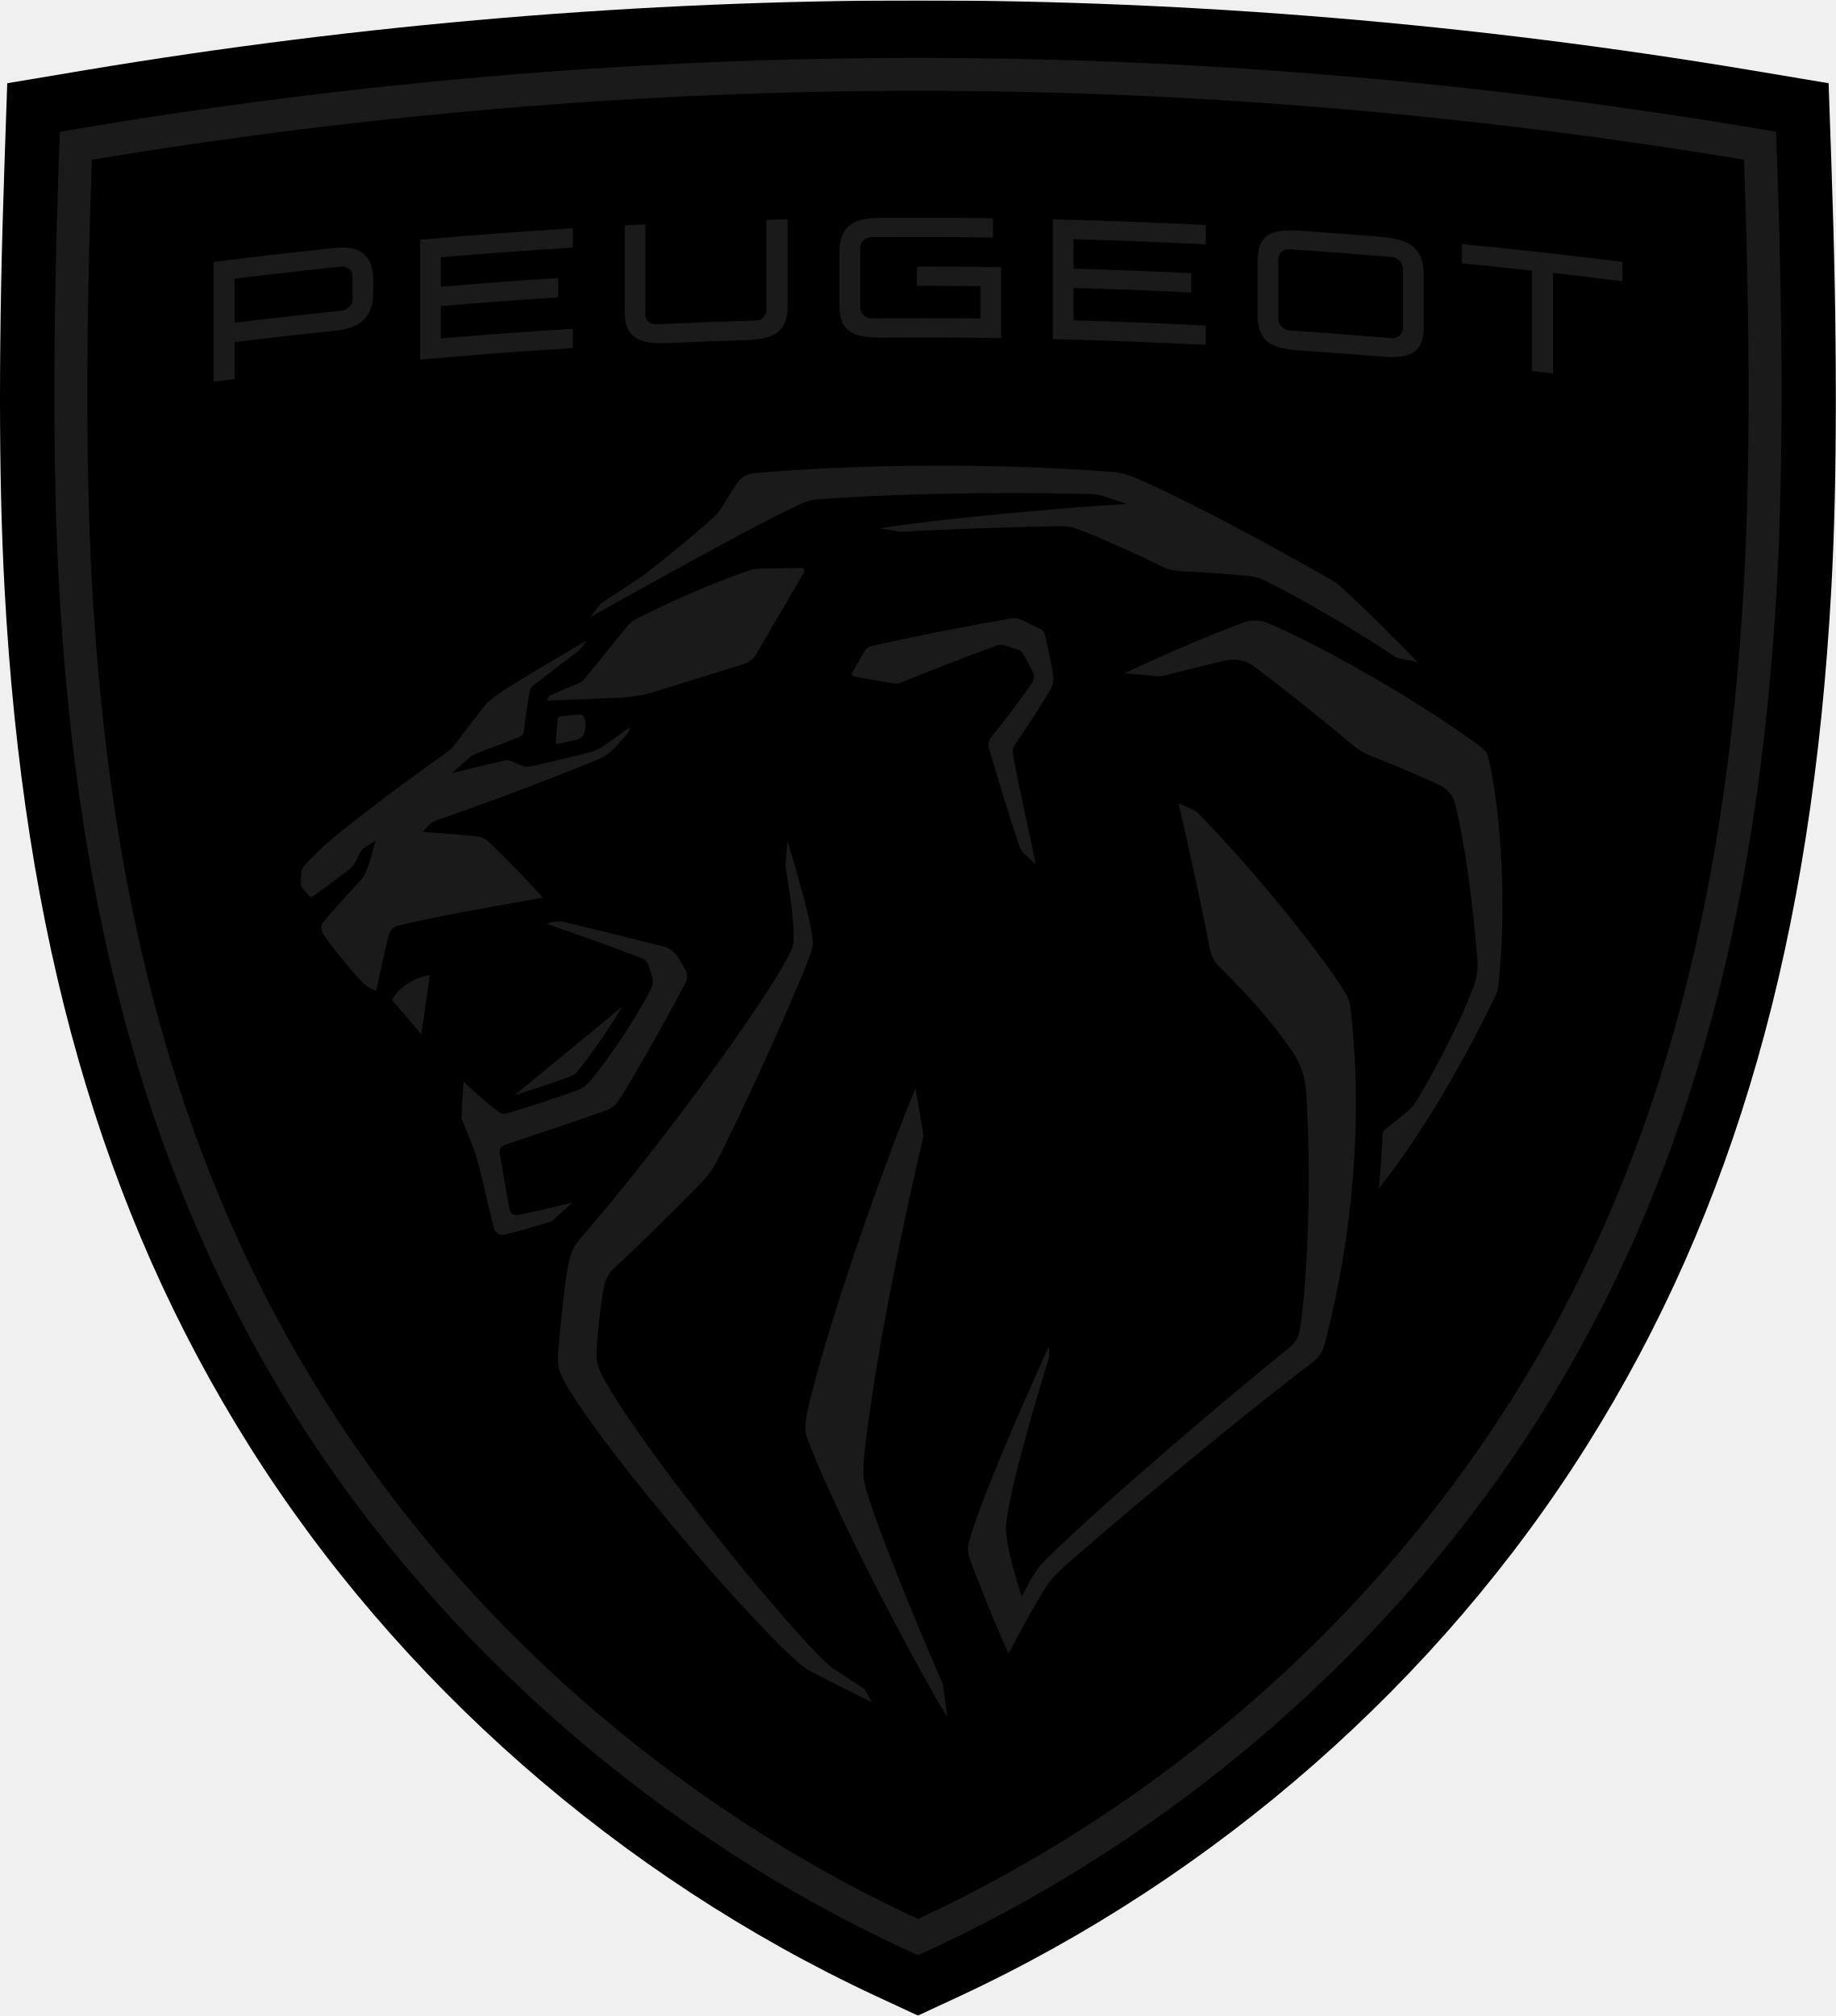
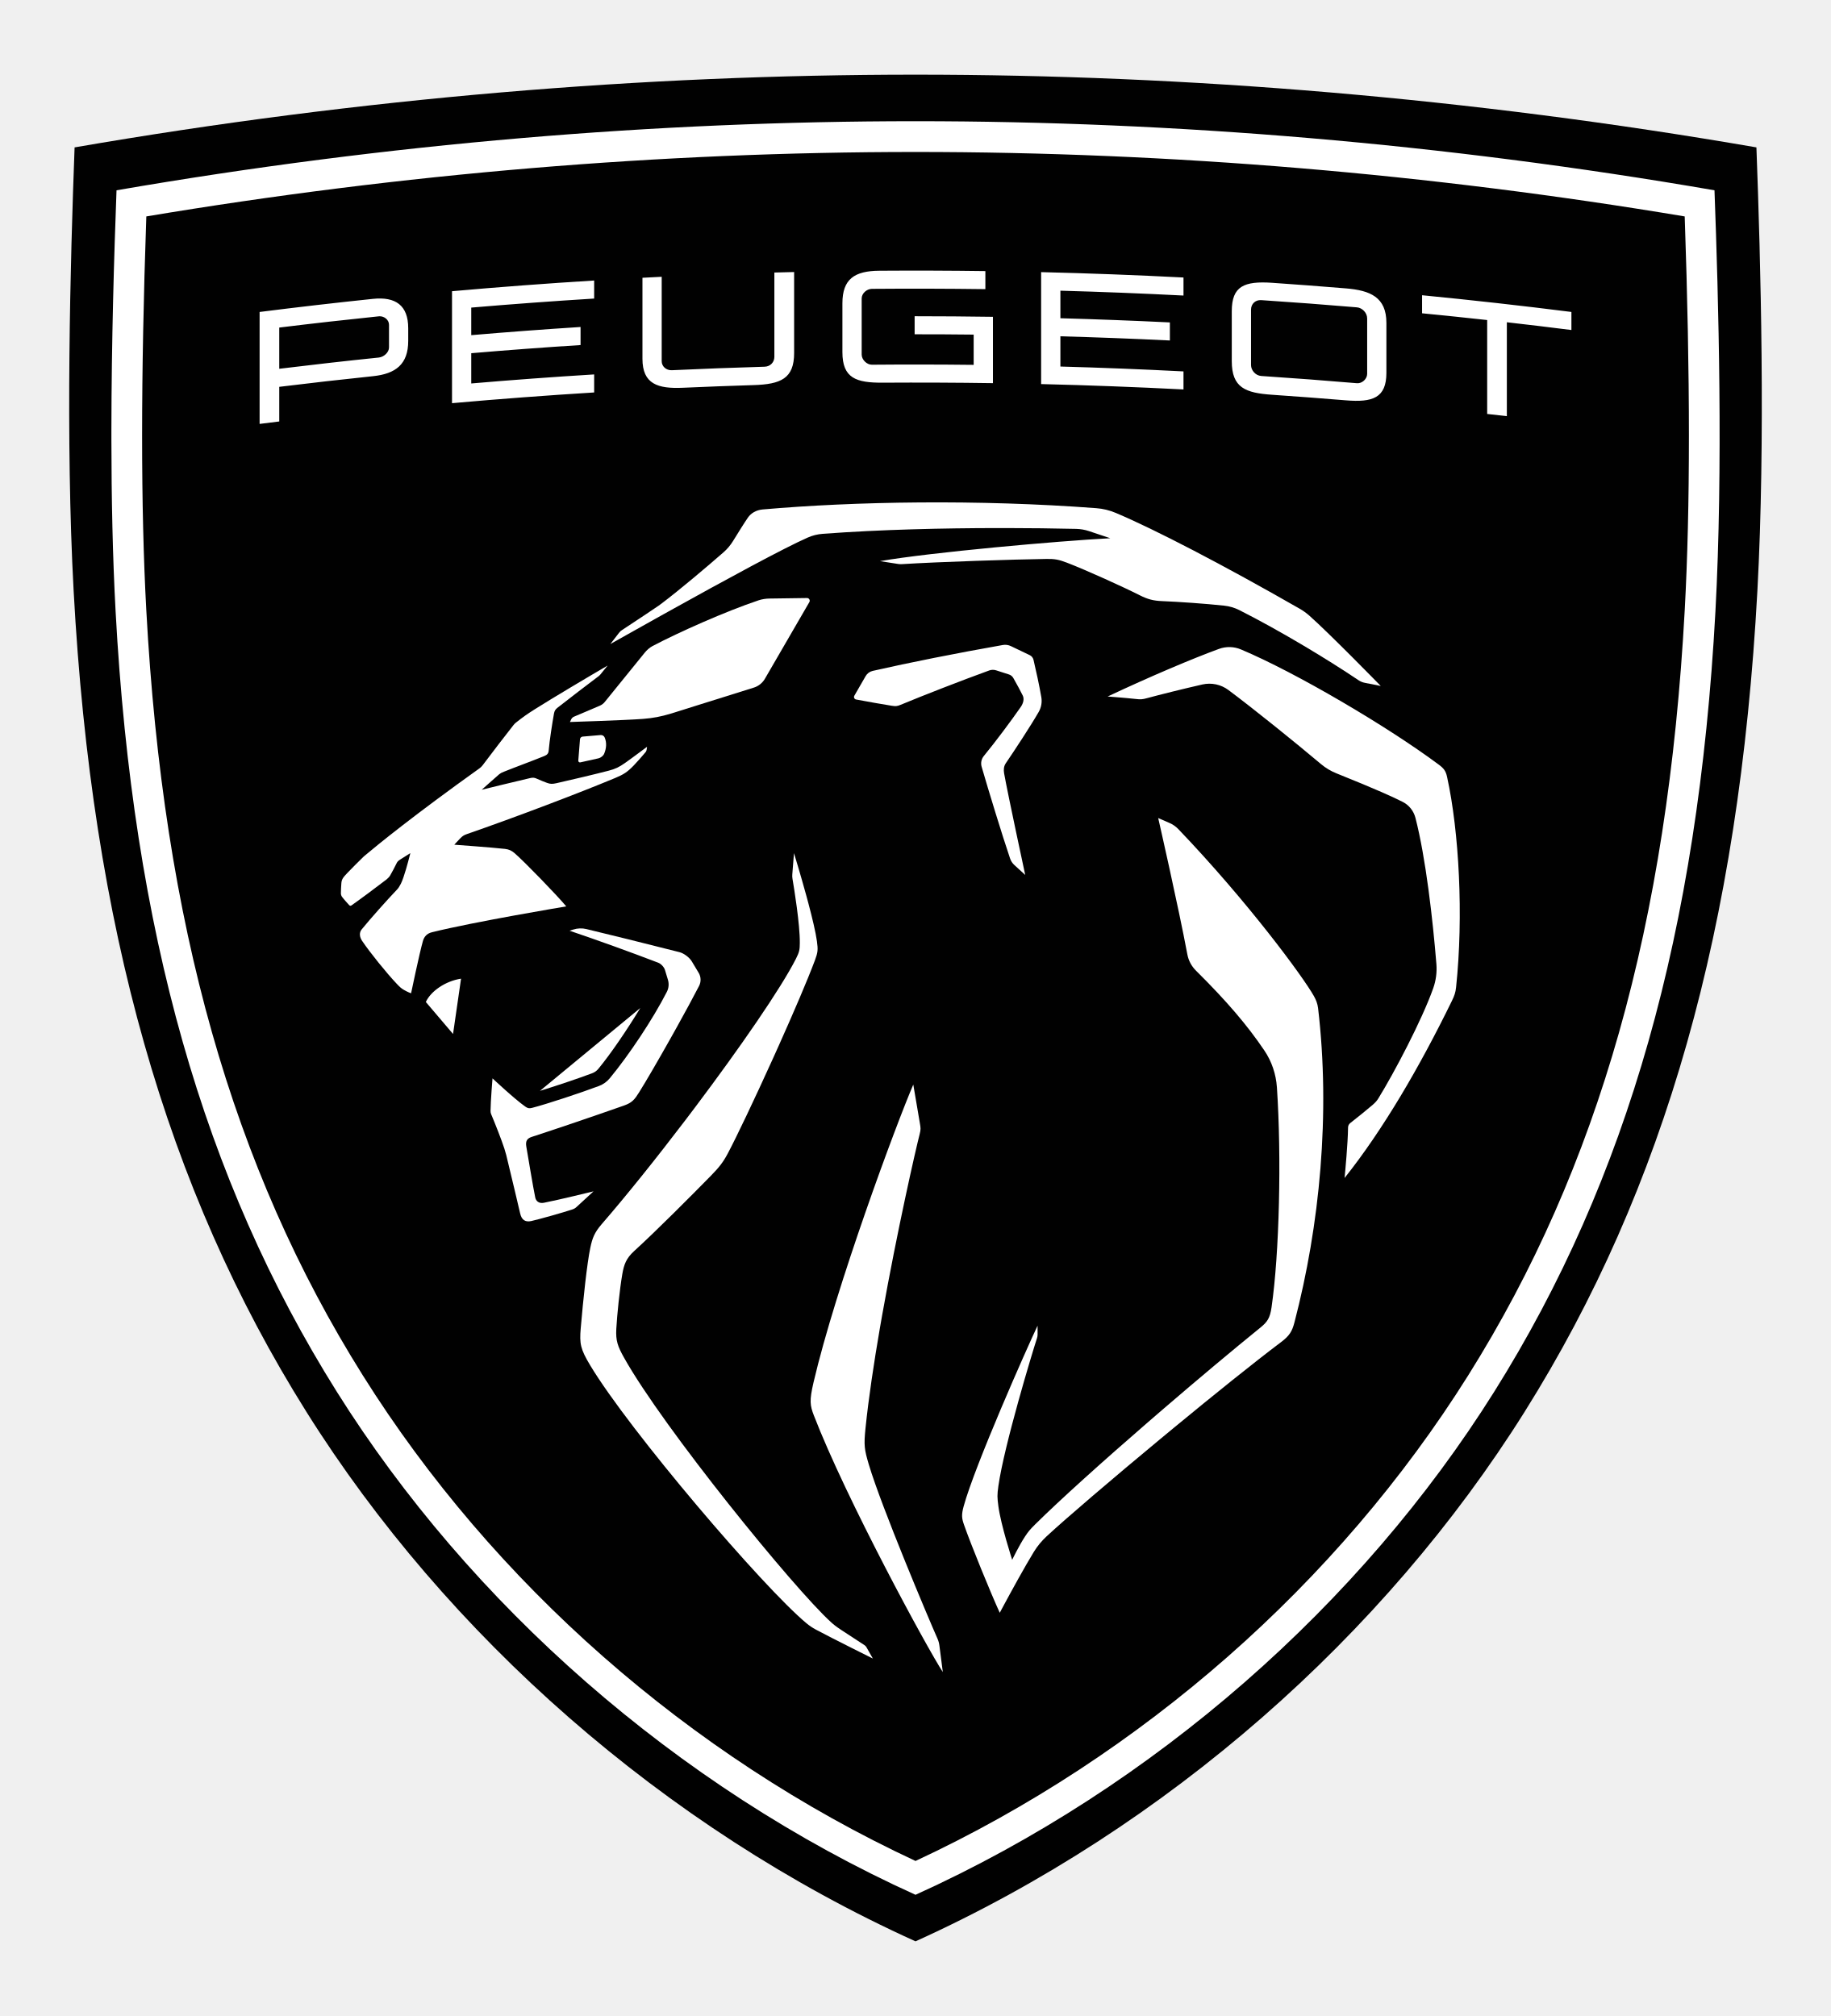
- <svg xmlns="http://www.w3.org/2000/svg" xmlns:xlink="http://www.w3.org/1999/xlink" id="svg1506" version="1.1" viewBox="0 0 500 548.765" height="331.361" width="301.786">
-   <defs id="defs1494">
-     <polygon points="56.417,62 0,62 0,0.081 56.417,0.081 " id="path-1" />
-     <mask id="mask-2" fill="#ffffff">
-       <use xlink:href="#path-1" id="use1496" x="0" y="0" width="100%" height="100%" />
-     </mask>
-   </defs>
-   <g transform="matrix(8.862636,0,0,8.862636,-0.00332125,-0.7178735)" id="Clip-2" style="fill:none;fill-rule:evenodd;stroke:none;stroke-width:1" />
-   <path transform="matrix(8.862636,0,0,8.862636,-0.00332125,-0.7178735)" d="M 26.945,61.413 C 19.057,57.744 12.206,51.731 7.653,44.484 3.111,37.258 0.724,28.889 0.14,18.144 -0.046,14.716 -0.046,10.44 0.139,5.074 L 0.223,2.625 2.64,2.22 c 8.505,-1.419 17.108,-2.139 25.569,-2.139 8.461,0 17.063,0.72 25.567,2.139 l 2.417,0.405 0.085,2.449 c 0.186,5.367 0.186,9.643 -10e-4,13.07 -0.585,10.745 -2.971,19.114 -7.513,26.34 -4.552,7.247 -11.405,13.26 -19.292,16.929 l -1.263,0.587 z" id="Fill-1" fill="#000000" mask="url(#mask-2)" style="fill-rule:evenodd;stroke:none;stroke-width:1;fill:#000000" />
-   <path d="M 250.002 15.646 C 174.407 15.646 95.939 22.079 16.297 35.775 C 15.108 67.589 13.753 116.764 16.029 158.492 C 21.1 251.529 41.654 323.742 80.715 385.752 C 119.659 447.582 179.968 500.746 250.002 532.32 C 320.036 500.746 380.339 447.582 419.283 385.752 C 458.35 323.742 478.897 251.529 483.973 158.492 C 486.239 116.764 484.89 67.589 483.701 35.775 C 404.059 22.079 325.597 15.646 250.002 15.646 z M 250.002 24.609 C 324.52 24.609 400.184 30.924 474.99 43.387 C 476.632 90.583 476.632 128.136 475 158.008 C 470.015 249.46 449.898 320.316 411.68 380.986 C 373.466 441.651 316.159 491.763 250.002 522.465 C 183.839 491.763 126.538 441.651 88.324 380.986 C 50.106 320.316 29.984 249.46 25.004 158.008 C 23.372 128.136 23.371 90.583 25.014 43.387 C 99.819 30.924 175.479 24.609 250.002 24.609 z " style="fill-rule:evenodd;stroke:none;stroke-width:5.336;fill:#1a1a1a" id="Combined-Shape" />
-   <path d="M 93.654 67.299 C 92.921 67.281 92.139 67.315 91.312 67.4 C 80.244 68.555 69.191 69.825 58.148 71.219 L 58.148 103.83 C 60.063 103.585 61.982 103.351 63.896 103.117 L 63.896 93.027 C 73.025 91.91 82.168 90.878 91.312 89.926 C 97.924 89.24 101.619 86.48 101.619 79.65 L 101.619 75.959 C 101.619 70.118 98.791 67.425 93.654 67.299 z M 93.02 72.484 C 94.507 72.33 96 73.458 96 74.953 L 96 81.559 C 96 82.979 94.507 84.337 93.02 84.496 C 83.305 85.491 73.595 86.587 63.896 87.768 L 63.896 75.762 C 73.595 74.576 83.305 73.484 93.02 72.484 z " style="fill-rule:evenodd;stroke:none;stroke-width:5.336;fill:#1a1a1a" id="path75" />
-   <path id="path89" d="m 239.395,59.211 c 10.349,-0.074 20.698,-0.037 31.042,0.101 v 0 5.255 c -11.058,-0.144 -22.122,-0.176 -33.185,-0.085 -1.498,0.016 -2.997,1.309 -2.997,2.803 v 0 16.34 c 0,1.495 1.498,2.973 2.997,2.957 9.923,-0.085 19.84,-0.069 29.762,0.043 v 0 -8.814 c -5.758,-0.064 -11.517,-0.096 -17.27,-0.09 v 0 -5.261 c 7.635,0 15.27,0.058 22.906,0.17 v 0 19.324 c -10.728,-0.16 -21.455,-0.202 -32.183,-0.138 -7.854,0.053 -11.847,-1.298 -11.847,-8.904 v 0 -14.213 c 0,-7.101 3.567,-9.436 10.776,-9.489 z" style="fill-rule:evenodd;stroke:none;stroke-width:5.336;fill:#1a1a1a" />
-   <path d="M 351.479 62.621 C 345.292 62.639 342.51 64.591 342.51 70.99 L 342.51 85.553 C 342.51 93.303 346.502 94.815 354.34 95.342 C 361.538 95.831 368.725 96.372 375.918 96.963 C 383.676 97.601 387.734 96.281 387.734 88.957 L 387.734 74.395 C 387.734 66.932 383.036 64.937 375.918 64.352 C 368.725 63.756 361.538 63.219 354.34 62.725 C 353.315 62.655 352.362 62.619 351.479 62.621 z M 351.137 67.771 C 360.473 68.383 369.798 69.086 379.123 69.873 C 380.616 70.001 382.109 71.409 382.109 73.111 L 382.109 89.246 C 382.109 90.735 380.616 92.102 379.123 91.975 C 369.798 91.187 360.473 90.484 351.137 89.867 C 349.425 89.75 348.139 88.182 348.139 86.688 L 348.139 70.559 C 348.139 68.851 349.425 67.654 351.137 67.771 z " style="fill-rule:evenodd;stroke:none;stroke-width:5.336;fill:#1a1a1a" id="path81" />
-   <path id="path85" d="m 214.497,59.586 v 23.59 c 0,7.463 -3.93,9.101 -11.847,9.346 -6.894,0.213 -13.788,0.468 -20.682,0.777 -7.347,0.33 -11.837,-1.064 -11.837,-8.452 v 0 -23.59 0 l 5.63,-0.287 v 24.585 c 0,1.495 1.285,2.713 2.991,2.633 9.037,-0.42 18.07,-0.761 27.107,-1.021 1.717,-0.048 2.858,-1.356 2.858,-2.851 v 0 -24.585 c 1.925,-0.053 3.85,-0.101 5.78,-0.144 z" style="fill-rule:evenodd;stroke:none;stroke-width:5.336;fill:#1a1a1a" />
-   <path id="path83" d="m 286.743,59.614 c 13.884,0.33 27.763,0.851 41.642,1.564 v 0 5.255 c -11.997,-0.612 -23.999,-1.085 -36.006,-1.415 v 0 8.027 c 10.68,0.298 21.354,0.702 32.023,1.218 v 0 5.261 C 313.733,79.008 303.058,78.598 292.379,78.306 v 0 8.808 c 12.007,0.33 24.009,0.803 36.006,1.42 v 0 5.255 C 314.506,93.082 300.627,92.561 286.743,92.226 v 0 z" style="fill-rule:evenodd;stroke:none;stroke-width:5.336;fill:#1a1a1a" />
-   <path id="path79" d="m 156.006,62.056 v 5.255 c -11.991,0.739 -23.977,1.617 -35.953,2.633 v 0 8.032 c 10.653,-0.91 21.311,-1.702 31.975,-2.383 v 0 5.261 c -10.664,0.681 -21.322,1.473 -31.975,2.378 v 0 8.814 c 11.975,-1.021 23.961,-1.899 35.953,-2.633 v 0 5.255 c -13.868,0.851 -27.726,1.894 -41.578,3.122 v 0 -32.617 c 13.852,-1.229 27.71,-2.266 41.578,-3.117 z" style="fill-rule:evenodd;stroke:none;stroke-width:5.336;fill:#1a1a1a" />
-   <path id="path77" d="m 398.168,66.343 c 14.577,1.415 29.144,3.043 43.684,4.872 v 0 5.261 c -6.286,-0.793 -12.583,-1.548 -18.885,-2.261 v 0 27.356 c -1.914,-0.218 -3.828,-0.431 -5.753,-0.644 v 0 -27.356 c -6.34,-0.697 -12.695,-1.351 -19.045,-1.968 v 0 z" style="fill-rule:evenodd;stroke:none;stroke-width:5.336;fill:#1a1a1a" />
-   <path id="path73" d="m 205.294,128.75 c 26.766,-2.346 62.985,-2.984 97.583,-0.372 1.967,0.149 3.882,0.612 5.7,1.378 11.336,4.755 31.447,15.16 53.809,27.92 0.986,0.564 1.914,1.223 2.767,1.973 5.924,5.207 20.933,20.527 20.933,20.527 v 0 l -4.681,-0.926 c -0.656,-0.128 -1.269,-0.383 -1.823,-0.755 -9.469,-6.346 -23.295,-14.606 -34.881,-20.431 -1.376,-0.686 -2.863,-1.128 -4.393,-1.287 -5.636,-0.601 -13.255,-1.128 -18.24,-1.33 -2.458,-0.101 -4.132,-0.511 -6.537,-1.729 -4.596,-2.324 -15.729,-7.362 -21.274,-9.473 -2.373,-0.904 -3.583,-1.117 -5.908,-1.08 -9.528,0.138 -31.234,0.83 -42.319,1.516 -0.384,0.021 -0.752,0.005 -1.125,-0.053 v 0 l -5.284,-0.824 c 14.982,-2.574 52.017,-5.867 67.347,-6.67 v 0 l -6.238,-2.08 c -1.205,-0.399 -2.458,-0.612 -3.732,-0.644 -3.328,-0.079 -10.728,-0.227 -20.334,-0.24 l -3.281,9.6e-4 c -14.55,0.028 -33.27,0.384 -50.535,1.68 -1.509,0.112 -2.981,0.473 -4.367,1.085 -6.974,3.056 -23.98,12.254 -41.036,21.703 l -3.787,2.101 c -4.41,2.451 -8.773,4.889 -12.916,7.212 0,0 2.127,-2.729 2.538,-3.261 0.363,-0.463 0.475,-0.548 0.965,-0.867 0.685,-0.448 3.025,-1.986 5.384,-3.546 l 1.747,-1.158 c 1.417,-0.941 2.681,-1.786 3.393,-2.275 0.352,-0.239 0.576,-0.41 1.018,-0.739 5.135,-3.862 13.239,-10.67 18.07,-14.888 1.093,-0.952 2.021,-2.058 2.783,-3.293 1.562,-2.521 3.268,-5.255 4.319,-6.771 0.896,-1.314 2.426,-2.234 4.335,-2.404 z" style="fill-rule:evenodd;stroke:none;stroke-width:5.336;fill:#1a1a1a" />
-   <path id="path71" d="m 218.261,154.551 c 0.613,-0.005 0.997,0.654 0.693,1.181 v 0 l -12.935,22.218 c -0.72,1.309 -1.925,2.282 -3.354,2.713 v 0 l -24.255,7.569 c -2.815,0.851 -5.193,1.308 -8.126,1.532 -5.38,0.404 -21.359,0.904 -21.359,0.904 v 0 l 0.352,-0.755 c 0.165,-0.356 0.459,-0.638 0.821,-0.793 v 0 l 7.561,-3.202 c 0.565,-0.239 1.061,-0.606 1.44,-1.08 v 0 l 11.677,-14.34 c 0.624,-0.766 1.44,-1.5 2.309,-1.957 7.715,-4.048 21.434,-10.128 31.042,-13.33 0.906,-0.303 2.127,-0.495 3.082,-0.505 v 0 z" style="fill-rule:evenodd;stroke:none;stroke-width:5.336;fill:#1a1a1a" />
-   <path id="path69" d="m 157.896,194.471 c 0.507,-0.043 0.986,0.239 1.184,0.702 0.666,1.548 0.485,3.277 -0.16,4.755 -0.251,0.601 -1.024,1.186 -1.658,1.324 v 0 l -5.305,1.176 c -0.32,0.069 -0.613,-0.186 -0.592,-0.511 v 0 l 0.496,-6.213 c 0.037,-0.42 0.368,-0.755 0.789,-0.787 v 0 z" style="fill-rule:evenodd;stroke:none;stroke-width:5.336;fill:#1a1a1a" />
-   <path id="path67" d="m 275.544,168.236 c 0.794,-0.138 1.61,-0.027 2.341,0.319 v 0 l 5.54,2.644 c 0.544,0.261 0.944,0.755 1.088,1.351 0.752,3.16 1.674,7.346 2.293,10.904 0.251,1.479 -0.027,2.989 -0.778,4.293 -2.293,3.973 -7.001,11.122 -9.635,14.963 -0.587,0.862 -0.656,1.904 -0.475,2.931 1.194,6.585 6.174,29.58 6.174,29.58 v 0 l -3.135,-2.846 c -0.624,-0.574 -1.034,-1.181 -1.301,-1.973 -2.229,-6.505 -6.398,-20.096 -8.318,-26.707 -0.309,-1.09 -0.075,-2.255 0.645,-3.122 3.268,-3.957 8.03,-10.287 10.813,-14.298 0.778,-1.128 1.034,-2.372 0.576,-3.303 -0.64,-1.309 -1.717,-3.298 -2.751,-5.101 -0.277,-0.5 -0.741,-0.872 -1.29,-1.053 v 0 l -3.759,-1.202 c -0.656,-0.207 -1.36,-0.197 -2.01,0.037 -8.19,2.963 -19.205,7.234 -25.945,10.021 -0.986,0.41 -1.392,0.441 -2.586,0.261 -1.951,-0.287 -7.635,-1.303 -10.424,-1.824 -0.501,-0.096 -0.752,-0.66 -0.496,-1.101 v 0 l 3.306,-5.713 c 0.448,-0.771 1.189,-1.319 2.063,-1.516 10.632,-2.415 24.692,-5.191 38.064,-7.543 z" style="fill-rule:evenodd;stroke:none;stroke-width:5.336;fill:#1a1a1a" />
-   <path id="path65" d="m 159.949,174.223 -2.175,2.67 c -0.123,0.117 -0.24,0.229 -0.363,0.351 -1.914,1.41 -9.971,7.564 -12.151,9.287 -0.618,0.489 -0.864,0.915 -1.008,1.686 -0.491,2.723 -1.306,7.899 -1.546,10.766 -0.069,0.84 -0.432,1.255 -1.29,1.601 -3.738,1.516 -8.168,3.112 -11.751,4.543 -0.768,0.303 -0.981,0.42 -1.434,0.766 -0.357,0.277 -5.119,4.516 -5.119,4.516 0,0 10.349,-2.543 14.145,-3.399 0.906,-0.202 1.296,-0.149 2.133,0.245 0.784,0.362 2.09,0.878 2.778,1.128 1.056,0.388 1.616,0.372 2.783,0.117 4.276,-0.952 11.469,-2.654 15.297,-3.649 1.989,-0.516 3.076,-1.053 4.761,-2.229 1.834,-1.271 6.478,-4.745 6.478,-4.745 0,0 -0.085,0.612 -0.149,0.952 -0.048,0.293 -0.155,0.457 -0.347,0.686 -0.944,1.133 -2.597,2.979 -3.418,3.824 -1.882,1.941 -3.007,2.633 -5.369,3.617 -10.877,4.521 -29.464,11.543 -43.407,16.356 -0.912,0.319 -1.306,0.58 -1.983,1.271 -0.736,0.745 -1.717,1.83 -1.717,1.83 0,0 11.367,0.824 14.839,1.223 1.125,0.128 1.93,0.495 2.789,1.234 2.853,2.447 12.295,12.144 15.121,15.511 0,0 -26.846,4.452 -39.285,7.532 -1.536,0.378 -2.303,1.351 -2.65,2.58 -1.029,3.606 -3.455,15.202 -3.455,15.202 0,0 -0.864,-0.277 -2.069,-0.968 -0.826,-0.473 -1.248,-0.867 -2.154,-1.824 -2.943,-3.101 -7.779,-9.037 -10.104,-12.479 -0.682,-1.016 -0.97,-2.309 -0.117,-3.346 2.522,-3.096 7.587,-8.745 10.381,-11.649 0.299,-0.314 0.677,-0.862 1.077,-1.649 0.94,-1.863 2.179,-6.58 2.611,-8.284 l 0.138,-0.551 v 0 l 0.018,-0.075 c 0,0 -0.027,0.017 -0.075,0.047 l -0.51,0.32 c -0.692,0.434 -1.809,1.135 -2.289,1.436 -0.72,0.457 -0.917,0.654 -1.216,1.282 -0.453,0.947 -1.248,2.441 -1.85,3.479 -0.197,0.34 -0.725,0.867 -1.008,1.085 -3.567,2.718 -7.507,5.638 -10.312,7.606 -0.192,0.133 -0.437,0.074 -0.603,-0.085 -0.357,-0.356 -1.855,-2.053 -2.122,-2.452 -0.224,-0.335 -0.326,-0.649 -0.326,-1.053 -0.005,-0.707 0.064,-1.952 0.134,-2.878 0.085,-1.096 0.4,-1.617 1.738,-3 1.498,-1.548 3.13,-3.176 4.847,-4.846 4.207,-3.532 14.828,-12.128 33.793,-25.628 0.357,-0.255 0.682,-0.553 0.944,-0.91 1.994,-2.681 7.651,-10 9.048,-11.739 0.197,-0.245 0.416,-0.473 0.666,-0.67 2.234,-1.761 3.338,-2.521 5.604,-3.947 5.284,-3.319 15.516,-9.372 21.247,-12.697 z" style="fill-rule:evenodd;stroke:none;stroke-width:5.336;fill:#1a1a1a" />
-   <path id="path63" d="m 117.071,265.439 -2.341,16.112 -7.96,-9.319 c 1.45,-3.133 5.689,-6.09 10.301,-6.793 z" style="fill-rule:evenodd;stroke:none;stroke-width:5.336;fill:#1a1a1a" />
-   <path id="path61" d="m 169.499,273.987 c -3.967,6.511 -8.707,13.425 -12.29,17.745 -0.469,0.564 -1.093,1 -1.802,1.266 -3.919,1.463 -10.45,3.665 -15.26,5.128 v 0 z" style="fill-rule:evenodd;stroke:none;stroke-width:5.336;fill:#1a1a1a" />
-   <path id="path59" d="m 338.733,169.383 c 2.101,-0.771 4.404,-0.718 6.468,0.149 16.006,6.702 42.921,22.468 57.883,33.574 1.445,1.074 2.021,1.814 2.399,3.548 3.514,15.936 4.847,40.569 2.634,61.308 -0.16,1.489 -0.459,2.383 -1.237,3.973 -9.48,19.335 -20.149,37.532 -31.378,51.569 v 0 l 0.022,-0.23 c 0.146,-1.495 0.952,-9.923 0.996,-14.483 0.005,-0.516 0.245,-0.989 0.656,-1.303 2.085,-1.617 4.948,-3.915 6.569,-5.314 0.789,-0.681 1.226,-1.191 1.637,-1.851 4.575,-7.372 12.754,-22.808 16.049,-32.096 0.805,-2.266 1.125,-4.665 0.928,-7.064 -1.056,-12.941 -3.092,-30.872 -6.126,-42.574 -0.517,-1.995 -1.839,-3.681 -3.679,-4.622 -2.618,-1.34 -7.753,-3.676 -19.445,-8.351 -1.621,-0.649 -3.135,-1.548 -4.468,-2.665 -7.667,-6.426 -19.653,-16.058 -27.112,-21.601 -2.181,-1.622 -4.964,-2.213 -7.619,-1.612 -5.433,1.229 -12.349,2.941 -16.241,3.995 -1.322,0.356 -1.845,0.388 -3.21,0.229 -0.711,-0.082 -1.63,-0.172 -2.595,-0.26 l -1.462,-0.128 c -1.7,-0.145 -3.294,-0.267 -3.919,-0.315 l -0.278,-0.021 c 12.684,-5.941 24.889,-11.069 32.53,-13.856 z" style="fill-rule:evenodd;stroke:none;stroke-width:5.336;fill:#1a1a1a" />
-   <path id="path57" d="m 149.875,251.137 c 1.258,-0.404 2.597,-0.452 3.876,-0.144 5.769,1.383 17.979,4.367 27.208,6.723 1.296,0.33 2.911,1.537 3.599,2.681 v 0 l 2.01,3.335 c 0.704,1.17 0.752,2.606 0.128,3.819 -1.678,3.244 -4.07,7.637 -6.6,12.167 l -1.914,3.407 c -3.523,6.235 -7.031,12.251 -9.022,15.416 -1.312,2.09 -2.042,3.016 -4.377,3.84 -9.08,3.186 -20.357,6.995 -27.059,9.16 -1.37,0.441 -1.834,1.271 -1.568,2.787 0.48,2.761 2.026,12.133 2.618,14.867 0.219,1.011 1.029,1.814 2.533,1.527 3.962,-0.75 14.508,-3.324 14.508,-3.324 0,0 -3.108,2.867 -4.969,4.559 -0.341,0.319 -0.736,0.553 -1.178,0.697 -2.874,0.957 -9.891,2.92 -12.077,3.399 -1.706,0.367 -2.794,-0.303 -3.231,-2.229 0,0 -2.991,-12.702 -4.074,-17.021 -0.171,-0.66 -0.341,-1.229 -0.549,-1.878 -0.81,-2.5 -2.757,-7.415 -3.855,-9.989 -0.128,-0.298 -0.192,-0.617 -0.187,-0.947 0.032,-2.941 0.576,-9.505 0.576,-9.505 0,0 6.457,6.037 9.581,8.218 0.704,0.495 1.125,0.596 1.989,0.378 4.292,-1.101 14.161,-4.356 19.579,-6.378 1.237,-0.463 2.319,-1.239 3.162,-2.255 5.604,-6.75 12.631,-17.25 16.689,-25.17 0.56,-1.09 0.666,-2.34 0.315,-3.511 v 0 l -0.874,-2.872 c -0.256,-0.84 -1.146,-1.787 -1.967,-2.101 -9.549,-3.622 -17.078,-6.314 -25.923,-9.319 v 0 z" style="fill-rule:evenodd;stroke:none;stroke-width:5.336;fill:#1a1a1a" />
-   <path id="path55" d="m 320.985,218.647 3.3,1.431 c 0.976,0.42 1.866,1.037 2.602,1.803 20.234,21.064 36.416,42.904 39.658,48.659 0.624,1.106 1.05,2.213 1.205,3.479 3.636,30.718 0.512,63.26 -6.915,91.569 -0.672,2.553 -1.424,3.862 -3.887,5.707 -7.929,5.949 -19.766,15.435 -31.538,25.106 l -3.71,3.056 c -14.18,11.71 -27.651,23.174 -33.367,28.449 -1.434,1.33 -2.687,2.83 -3.711,4.495 -2.681,4.346 -6.774,11.825 -8.783,15.537 l -0.561,1.039 c -0.403,0.748 -0.637,1.185 -0.637,1.185 -2.666,-5.803 -8.478,-19.963 -10.472,-25.686 -0.65,-1.867 -0.768,-2.846 -0.08,-5.346 3.252,-11.867 18.624,-46.367 21.615,-52.606 v 0 l 0.005,2.553 c 0,0.372 -0.059,0.739 -0.176,1.09 -1.349,4.08 -9.613,31.271 -11.293,43.064 -0.373,2.622 -0.341,3.33 0,5.904 0.736,5.505 4.036,15.601 4.036,15.601 0,0 1.957,-4.074 3.78,-6.83 0.896,-1.351 1.434,-2 2.895,-3.447 7.39,-7.291 19.997,-18.559 33.129,-29.891 l 4.649,-3.996 c 10.087,-8.636 20.157,-17.039 28.113,-23.459 2.069,-1.67 2.842,-2.787 3.3,-5.957 2.282,-15.617 2.943,-43.649 1.568,-64.048 -0.261,-3.851 -1.514,-7.574 -3.69,-10.771 -4.991,-7.356 -10.957,-14.319 -20.005,-23.261 -1.29,-1.282 -2.17,-2.92 -2.501,-4.707 -2.639,-14.043 -8.531,-39.723 -8.531,-39.723 z" style="fill-rule:evenodd;stroke:none;stroke-width:5.336;fill:#1a1a1a" />
-   <path id="path53" d="m 214.453,228.87 c 0,0 1.839,5.941 3.612,12.392 l 0.62,2.289 c 1.12,4.203 2.119,8.353 2.481,10.978 0.347,2.527 0.288,3.207 -0.613,5.628 -2.185,5.797 -6.206,15.122 -10.495,24.655 l -1.85,4.089 c -5.263,11.566 -10.591,22.739 -13.178,27.575 -1.274,2.383 -2.474,3.936 -4.873,6.367 -5.476,5.558 -15.958,16.064 -22.447,21.941 -2.357,2.138 -2.991,3.963 -3.471,6.729 -0.773,4.441 -1.541,12.021 -1.754,15.936 -0.187,3.441 0.373,5.053 2.298,8.463 11.437,20.346 49.618,67.154 60.495,76.984 0.789,0.713 1.365,1.191 3.028,2.293 1.6,1.064 6.814,4.436 6.814,4.436 0.208,0.144 0.384,0.335 0.517,0.553 v 0 l 1.887,3.314 c 0,0 -0.176,-0.087 -0.495,-0.245 l -0.815,-0.404 c -0.656,-0.325 -1.522,-0.756 -2.518,-1.252 l -2.424,-1.21 c -3.716,-1.859 -8.145,-4.096 -10.474,-5.346 -0.96,-0.516 -1.861,-1.122 -2.698,-1.819 -12.738,-10.553 -51.772,-56.112 -63.252,-75.133 -2.863,-4.75 -3.156,-6.287 -2.773,-10.782 0.72,-8.367 1.834,-18.888 2.81,-23.5 0.592,-2.782 1.205,-4.415 3.343,-6.872 7.185,-8.249 15.949,-19.139 24.488,-30.312 l 3.002,-3.952 c 12.942,-17.142 24.864,-34.299 29.315,-43.039 1.018,-1.989 1.104,-2.681 1.125,-4.559 0.059,-5.447 -1.685,-16.053 -2.143,-18.734 -0.069,-0.42 -0.091,-0.846 -0.053,-1.271 v 0 z" style="fill-rule:evenodd;stroke:none;stroke-width:5.336;fill:#1a1a1a" />
-   <path id="path51" d="m 249.35,296.29 c 0,0 1.472,8.707 1.919,11.234 0.251,1.431 0.304,1.814 -0.059,3.218 -1.176,4.515 -6.609,28.316 -10.958,52.68 l -0.677,3.849 c -1.777,10.262 -3.312,20.448 -4.206,29.162 -0.507,4.952 -0.341,6.138 0.97,10.532 3.716,12.415 17.462,44.851 20.101,50.766 0.293,0.654 0.469,1.34 0.555,2.048 v 0 l 0.992,7.649 c -4.404,-6.633 -28.333,-50.5 -37.733,-74.792 -1.109,-2.862 -1.322,-4.271 -0.096,-9.532 6.537,-27.909 24.223,-75.335 29.192,-86.814 z" style="fill-rule:evenodd;stroke:none;stroke-width:5.336;fill:#1a1a1a" />
+ <svg xmlns="http://www.w3.org/2000/svg" height="2500" width="2270" viewBox="-17.456 -19.564 488.73 539.127">
+   <g fill="none" fill-rule="evenodd">
+     <path d="M226.913.404c72.722 0 148.204 6.213 224.82 19.447 1.143 30.737 2.441 78.248.261 118.565-4.883 89.889-24.65 159.658-62.233 219.57-37.464 59.738-95.476 111.104-162.848 141.61-67.373-30.506-125.39-81.872-162.854-141.61-37.577-59.912-57.35-129.681-62.228-219.57-2.19-40.317-.888-87.828.257-118.565C78.703 6.617 154.19.404 226.913.404" fill="#010101" />
+     <g fill="#fff">
+       <path d="M226.913 12.85c69.096 0 140.814 5.903 213.61 18.476 1.087 29.205 2.32 74.348.249 112.654-4.64 85.407-23.423 151.697-59.13 208.622-35.597 56.759-90.716 105.564-154.73 134.549C162.9 458.166 107.776 409.36 72.18 352.602c-35.703-56.925-54.49-123.215-59.126-208.622-.8-14.733-1.11-30.478-1.125-45.938v-2.647c.026-23.796.724-46.738 1.369-64.069C86.093 18.753 157.817 12.85 226.913 12.85zm0 8.227c-68.118 0-137.272 5.796-205.648 17.237-1.5 43.326-1.5 77.8-.01 105.221 4.553 83.953 22.945 148.998 57.878 204.692 34.929 55.69 87.304 101.692 147.78 129.876 60.47-28.184 112.85-74.186 147.778-129.876 34.934-55.694 53.322-120.74 57.879-204.692 1.49-27.422 1.49-61.895-.01-105.221-68.375-11.441-137.535-17.237-205.647-17.237z" />
+       <path d="M226.317 270.477s1.345 7.993 1.755 10.313c.229 1.313.277 1.664-.054 2.954-1.075 4.144-6.04 25.994-10.016 48.359l-.62 3.533c-1.623 9.421-3.026 18.772-3.843 26.772-.463 4.546-.312 5.634.886 9.668 3.398 11.396 15.962 41.172 18.374 46.602.268.6.428 1.23.507 1.88l.906 7.022c-4.025-6.09-25.898-46.358-34.49-68.659-1.014-2.627-1.208-3.92-.087-8.75 5.974-25.62 22.14-69.157 26.682-79.694" />
+       <path d="M194.42 208.586s1.68 5.453 3.302 11.376l.566 2.101c1.024 3.86 1.937 7.668 2.268 10.078.317 2.32.263 2.945-.56 5.167-1.998 5.321-5.673 13.881-9.594 22.633l-1.69 3.753c-4.811 10.617-9.682 20.874-12.046 25.313-1.165 2.189-2.261 3.614-4.455 5.846-5.005 5.102-14.586 14.745-20.517 20.141-2.154 1.963-2.734 3.638-3.173 6.177-.706 4.077-1.408 11.036-1.604 14.63-.17 3.159.342 4.638 2.102 7.768 10.453 18.677 45.352 61.647 55.294 70.67.721.655 1.248 1.094 2.768 2.105 1.462.977 6.229 4.073 6.229 4.073.19.131.35.307.472.507l1.725 3.043-.451-.225-.745-.37-2.302-1.15-2.216-1.111c-3.396-1.707-7.445-3.76-9.574-4.91-.877-.472-1.7-1.029-2.465-1.668-11.644-9.688-47.323-51.51-57.815-68.971-2.617-4.361-2.885-5.772-2.534-9.898.657-7.68 1.676-17.34 2.569-21.573.54-2.554 1.1-4.053 3.055-6.308 6.567-7.573 14.578-17.57 22.383-27.827l2.744-3.628c11.83-15.735 22.726-31.486 26.796-39.509.93-1.826 1.008-2.46 1.028-4.184.053-5-1.54-14.737-1.96-17.198a4.69 4.69 0 0 1-.048-1.167zM291.795 199.202l3.017 1.313a7.317 7.317 0 0 1 2.377 1.656c18.496 19.336 33.286 39.385 36.25 44.668.57 1.016.959 2.032 1.101 3.193 3.324 28.2.467 58.073-6.321 84.06-.614 2.344-1.301 3.545-3.553 5.239-7.247 5.461-18.067 14.169-28.827 23.048l-3.39 2.805c-12.962 10.75-25.275 21.274-30.5 26.116a19.7 19.7 0 0 0-3.392 4.126c-2.45 3.99-6.191 10.855-8.028 14.263l-.513.954-.582 1.087c-2.437-5.327-7.749-18.325-9.572-23.58-.594-1.713-.701-2.612-.073-4.907 2.973-10.893 17.023-42.563 19.757-48.292l.005 2.344c0 .342-.053.679-.16 1.001-1.234 3.745-8.787 28.707-10.322 39.532-.341 2.407-.312 3.057 0 5.42.672 5.055 3.689 14.321 3.689 14.321s1.788-3.74 3.455-6.269c.819-1.24 1.31-1.836 2.646-3.164 6.755-6.693 18.279-17.038 30.281-27.44l4.25-3.668c9.22-7.928 18.425-15.641 25.696-21.535 1.891-1.533 2.597-2.559 3.017-5.468 2.086-14.337 2.69-40.069 1.432-58.795-.239-3.536-1.384-6.954-3.372-9.889-4.561-6.752-10.015-13.144-18.285-21.352a8.213 8.213 0 0 1-2.286-4.322c-2.412-12.89-7.797-36.465-7.797-36.465M135.393 229.026a6.519 6.519 0 0 1 3.543-.13c5.273 1.269 16.433 4.007 24.87 6.17 1.184.303 2.66 1.412 3.29 2.462l1.837 3.06a3.606 3.606 0 0 1 .116 3.507c-1.533 2.979-3.72 7.01-6.032 11.169l-1.75 3.128c-3.22 5.723-6.426 11.245-8.247 14.151-1.199 1.92-1.866 2.768-4 3.525-8.3 2.925-18.608 6.422-24.734 8.409-1.252.406-1.676 1.167-1.433 2.558.44 2.535 1.852 11.138 2.394 13.648.2.927.94 1.666 2.314 1.402 3.621-.689 13.261-3.052 13.261-3.052s-2.841 2.632-4.542 4.184a2.846 2.846 0 0 1-1.077.64c-2.627.878-9.04 2.68-11.038 3.12-1.56.337-2.554-.278-2.954-2.046 0 0-2.734-11.66-3.723-15.625a31.162 31.162 0 0 0-.502-1.724c-.74-2.295-2.52-6.806-3.523-9.17a2.12 2.12 0 0 1-.172-.869c.03-2.7.527-8.726.527-8.726s5.902 5.542 8.758 7.544c.643.454 1.028.547 1.818.347 3.922-1.01 12.943-3.999 17.895-5.855a6.885 6.885 0 0 0 2.89-2.07c5.122-6.196 11.546-15.835 15.254-23.106.512-1 .61-2.149.288-3.223l-.8-2.636c-.233-.772-1.047-1.641-1.798-1.93a673.109 673.109 0 0 0-23.695-8.554z" />
+       <path d="M308.016 153.978a8.025 8.025 0 0 1 5.912.137c14.63 6.152 39.231 20.625 52.906 30.82 1.32.987 1.847 1.666 2.193 3.257 3.212 14.63 4.43 37.242 2.408 56.28-.147 1.368-.42 2.188-1.13 3.648-8.666 17.75-18.418 34.454-28.681 47.34l.02-.211c.134-1.372.87-9.11.91-13.295.005-.474.225-.909.6-1.196 1.905-1.485 4.522-3.595 6.004-4.878.721-.626 1.12-1.095 1.496-1.7 4.182-6.767 11.657-20.938 14.67-29.463a15.613 15.613 0 0 0 .848-6.485c-.966-11.88-2.827-28.34-5.6-39.083-.473-1.83-1.682-3.379-3.363-4.243-2.393-1.23-7.086-3.374-17.774-7.666a15.065 15.065 0 0 1-4.084-2.446c-7.007-5.899-17.964-14.742-24.781-19.83a8.49 8.49 0 0 0-6.964-1.48c-4.967 1.129-11.288 2.7-14.845 3.667-1.21.327-1.687.357-2.934.21a98.73 98.73 0 0 0-2.372-.237l-1.336-.118c-1.554-.133-3.011-.246-3.582-.29l-.254-.019c11.593-5.454 22.75-10.16 29.733-12.72M153.33 250.003c-3.626 5.976-7.958 12.324-11.233 16.29-.43.517-1 .918-1.647 1.161-3.583 1.344-9.553 3.365-13.949 4.708zM105.409 242.156l-2.14 14.79-7.276-8.555c1.326-2.875 5.2-5.59 9.416-6.235M144.6 158.42l-1.987 2.452c-.113.107-.22.21-.332.322-1.75 1.294-9.113 6.943-11.107 8.525-.565.45-.789.84-.92 1.548-.449 2.5-1.195 7.251-1.414 9.883-.063.772-.395 1.153-1.18 1.47-3.416 1.392-7.465 2.856-10.74 4.17-.702.278-.897.386-1.311.703-.327.254-4.679 4.145-4.679 4.145s9.46-2.333 12.93-3.12c.828-.185 1.184-.136 1.95.225.715.332 1.91.806 2.538 1.035.965.357 1.477.342 2.544.107 3.908-.873 10.483-2.436 13.982-3.349 1.818-.473 2.812-.967 4.352-2.046 1.676-1.167 5.921-4.355 5.921-4.355s-.078.56-.136.873c-.044.27-.142.42-.317.63a79.939 79.939 0 0 1-3.124 3.511c-1.72 1.782-2.748 2.417-4.907 3.32-9.942 4.151-26.931 10.596-39.676 15.016-.833.292-1.194.532-1.812 1.166-.673.684-1.57 1.68-1.57 1.68s10.39.757 13.563 1.123c1.028.118 1.764.454 2.55 1.133 2.606 2.246 11.237 11.148 13.82 14.239 0 0-24.538 4.087-35.907 6.914-1.404.347-2.106 1.24-2.423 2.368-.94 3.31-3.158 13.955-3.158 13.955s-.79-.253-1.89-.888c-.756-.435-1.142-.797-1.97-1.675-2.69-2.847-7.11-8.297-9.235-11.456-.623-.932-.887-2.118-.107-3.071 2.305-2.842 6.935-8.027 9.488-10.693.274-.288.62-.791.985-1.514.86-1.71 1.992-6.041 2.386-7.605l.127-.505.016-.07-.068.044-.467.294-2.092 1.318c-.658.42-.838.601-1.11 1.177a52.97 52.97 0 0 1-1.692 3.194c-.18.312-.663.795-.92.996-3.261 2.494-6.863 5.176-9.426 6.982-.176.122-.4.069-.551-.078-.327-.327-1.696-1.885-1.94-2.251a1.63 1.63 0 0 1-.297-.967c-.004-.65.059-1.792.122-2.642.078-1.005.366-1.484 1.589-2.753 1.37-1.422 2.86-2.915 4.43-4.449 3.845-3.242 13.553-11.132 30.888-23.525.326-.235.624-.509.863-.836 1.823-2.46 6.993-9.179 8.27-10.776.18-.225.38-.435.609-.615 2.042-1.616 3.051-2.315 5.122-3.623 4.83-3.048 14.182-8.604 19.42-11.656M250.26 152.924a3.55 3.55 0 0 1 2.139.293l5.064 2.427c.497.24.862.693.994 1.24.687 2.9 1.53 6.744 2.095 10.01a5.922 5.922 0 0 1-.711 3.941c-2.096 3.648-6.4 10.21-8.807 13.736-.535.79-.6 1.748-.433 2.69 1.091 6.045 5.643 27.154 5.643 27.154l-2.866-2.612c-.57-.528-.945-1.084-1.189-1.812-2.037-5.972-5.848-18.448-7.602-24.517a3.147 3.147 0 0 1 .59-2.866c2.987-3.633 7.339-9.443 9.883-13.125.711-1.036.945-2.178.526-3.033-.584-1.2-1.57-3.027-2.514-4.683a2.091 2.091 0 0 0-1.18-.966l-3.436-1.104a2.854 2.854 0 0 0-1.837.034c-7.486 2.72-17.555 6.641-23.714 9.2-.902.375-1.272.405-2.364.24-1.784-.265-6.98-1.197-9.528-1.676a.68.68 0 0 1-.453-1.011l3.022-5.244a2.912 2.912 0 0 1 1.885-1.391c9.718-2.218 22.57-4.766 34.792-6.925" />
+       <path d="M142.725 177.008c.463-.04.901.22 1.082.644.609 1.422.443 3.008-.147 4.365-.229.553-.935 1.09-1.515 1.216l-4.85 1.08a.448.448 0 0 1-.54-.47l.453-5.703a.788.788 0 0 1 .721-.722zM197.9 140.362c.561-.005.911.6.634 1.084l-11.823 20.396a5.224 5.224 0 0 1-3.065 2.49l-22.17 6.948c-2.574.782-4.747 1.202-7.427 1.407-4.918.371-19.524.83-19.524.83l.322-.693c.152-.328.42-.586.75-.728l6.911-2.94c.517-.22.97-.556 1.316-.99L154.498 155c.57-.703 1.315-1.377 2.11-1.797 7.051-3.715 19.591-9.297 28.373-12.236.829-.279 1.944-.454 2.817-.464z" />
+       <path d="M186.048 116.677c24.465-2.153 57.57-2.74 89.195-.342a16.54 16.54 0 0 1 5.21 1.265c10.36 4.365 28.743 13.916 49.183 25.63.902.518 1.75 1.124 2.53 1.812 5.414 4.78 19.133 18.843 19.133 18.843l-4.279-.85a4.508 4.508 0 0 1-1.667-.693c-8.655-5.825-21.292-13.409-31.883-18.755a11.687 11.687 0 0 0-4.016-1.182c-5.15-.551-12.115-1.035-16.671-1.22-2.247-.093-3.777-.47-5.975-1.588-4.201-2.133-14.377-6.757-19.446-8.696-2.168-.83-3.275-1.025-5.399-.991-8.71.127-28.55.762-38.681 1.391-.352.02-.687.005-1.029-.048l-4.83-.757c13.696-2.363 47.547-5.386 61.558-6.123l-5.702-1.91a11.72 11.72 0 0 0-3.412-.59 850.329 850.329 0 0 0-18.585-.22h-3c-13.298.026-30.41.353-46.19 1.543a12.046 12.046 0 0 0-3.992.996c-6.374 2.805-21.918 11.249-37.508 19.923l-3.461 1.929c-4.031 2.25-8.019 4.487-11.806 6.62 0 0 1.945-2.505 2.32-2.993.332-.425.434-.503.882-.796.627-.412 2.765-1.823 4.922-3.255l1.597-1.063a286.24 286.24 0 0 0 3.101-2.088c.322-.22.526-.377.931-.68 4.694-3.544 12.101-9.794 16.516-13.667 1-.873 1.848-1.89 2.544-3.022 1.428-2.315 2.988-4.824 3.948-6.216.819-1.206 2.217-2.05 3.962-2.207" />
+       <g>
+         <path d="M91.286 68.214v3.39c0 6.27-3.378 8.803-9.42 9.433-8.359.874-16.717 1.822-25.06 2.847v9.263c-1.75.214-3.504.429-5.254.654V63.864a1405.46 1405.46 0 0 1 30.313-3.506c6.043-.625 9.42 1.728 9.42 7.856zm-7.71-3.199l-.151.011c-8.88.918-17.755 1.92-26.62 3.008v11.02c8.865-1.083 17.74-2.089 26.62-3.002 1.36-.146 2.724-1.392 2.724-2.696v-6.064c0-1.322-1.266-2.33-2.573-2.277zM362.342 59.388a1408.785 1408.785 0 0 1 39.928 4.472v4.83c-5.745-.728-11.501-1.421-17.261-2.076v25.113c-1.75-.2-3.5-.396-5.259-.59V66.023c-5.795-.64-11.604-1.24-17.408-1.807zM140.997 55.453v4.824c-10.96.679-21.916 1.484-32.861 2.417v7.373c9.737-.835 19.478-1.562 29.226-2.187v4.83c-9.748.624-19.49 1.351-29.226 2.182v8.09a1373.24 1373.24 0 0 1 32.861-2.417v4.825a1393.79 1393.79 0 0 0-38.003 2.866V58.314a1396.538 1396.538 0 0 1 38.003-2.861M322.282 56.065c6.579.455 13.149.948 19.723 1.495 6.506.537 10.8 2.368 10.8 9.219v13.369c0 6.724-3.709 7.935-10.8 7.349-6.574-.542-13.144-1.04-19.723-1.49-7.164-.483-10.814-1.87-10.814-8.984v-13.37c0-6.713 3.323-8.095 10.814-7.588zm-5.668 7.193v14.805c0 1.372 1.174 2.813 2.74 2.92 8.533.566 17.056 1.21 25.58 1.934 1.364.117 2.73-1.138 2.73-2.505v-14.81c0-1.562-1.366-2.857-2.73-2.974a1364.667 1364.667 0 0 0-25.58-1.929c-1.566-.107-2.74.991-2.74 2.56zM260.495 53.211c12.691.303 25.377.781 38.063 1.436v4.824a1398.97 1398.97 0 0 0-32.911-1.299v7.368c9.761.274 19.518.645 29.27 1.118v4.83c-9.752-.474-19.509-.85-29.27-1.119v8.087c10.975.302 21.945.737 32.91 1.303v4.824a1415.741 1415.741 0 0 0-38.062-1.435zM194.46 53.185V74.84c0 6.85-3.592 8.355-10.829 8.58-6.302.195-12.603.43-18.905.713-6.715.302-10.818-.977-10.818-7.76V54.719l5.146-.264v22.569c0 1.372 1.175 2.49 2.734 2.417 8.26-.386 16.516-.698 24.777-.937 1.57-.044 2.612-1.245 2.612-2.618V53.317c1.76-.049 3.519-.093 5.283-.132M217.218 52.84c9.46-.067 18.919-.033 28.373.094v4.824c-10.107-.132-20.22-.16-30.333-.078-1.369.014-2.739 1.201-2.739 2.573v15c0 1.373 1.37 2.73 2.74 2.716 9.07-.079 18.134-.064 27.203.039v-8.091c-5.263-.06-10.526-.089-15.785-.084v-4.829c6.979 0 13.958.054 20.937.156V82.9c-9.806-.147-19.611-.186-29.416-.127-7.18.05-10.83-1.191-10.83-8.174V61.552c0-6.519 3.26-8.663 9.85-8.711" />
+       </g>
+     </g>
+   </g>
</svg>
